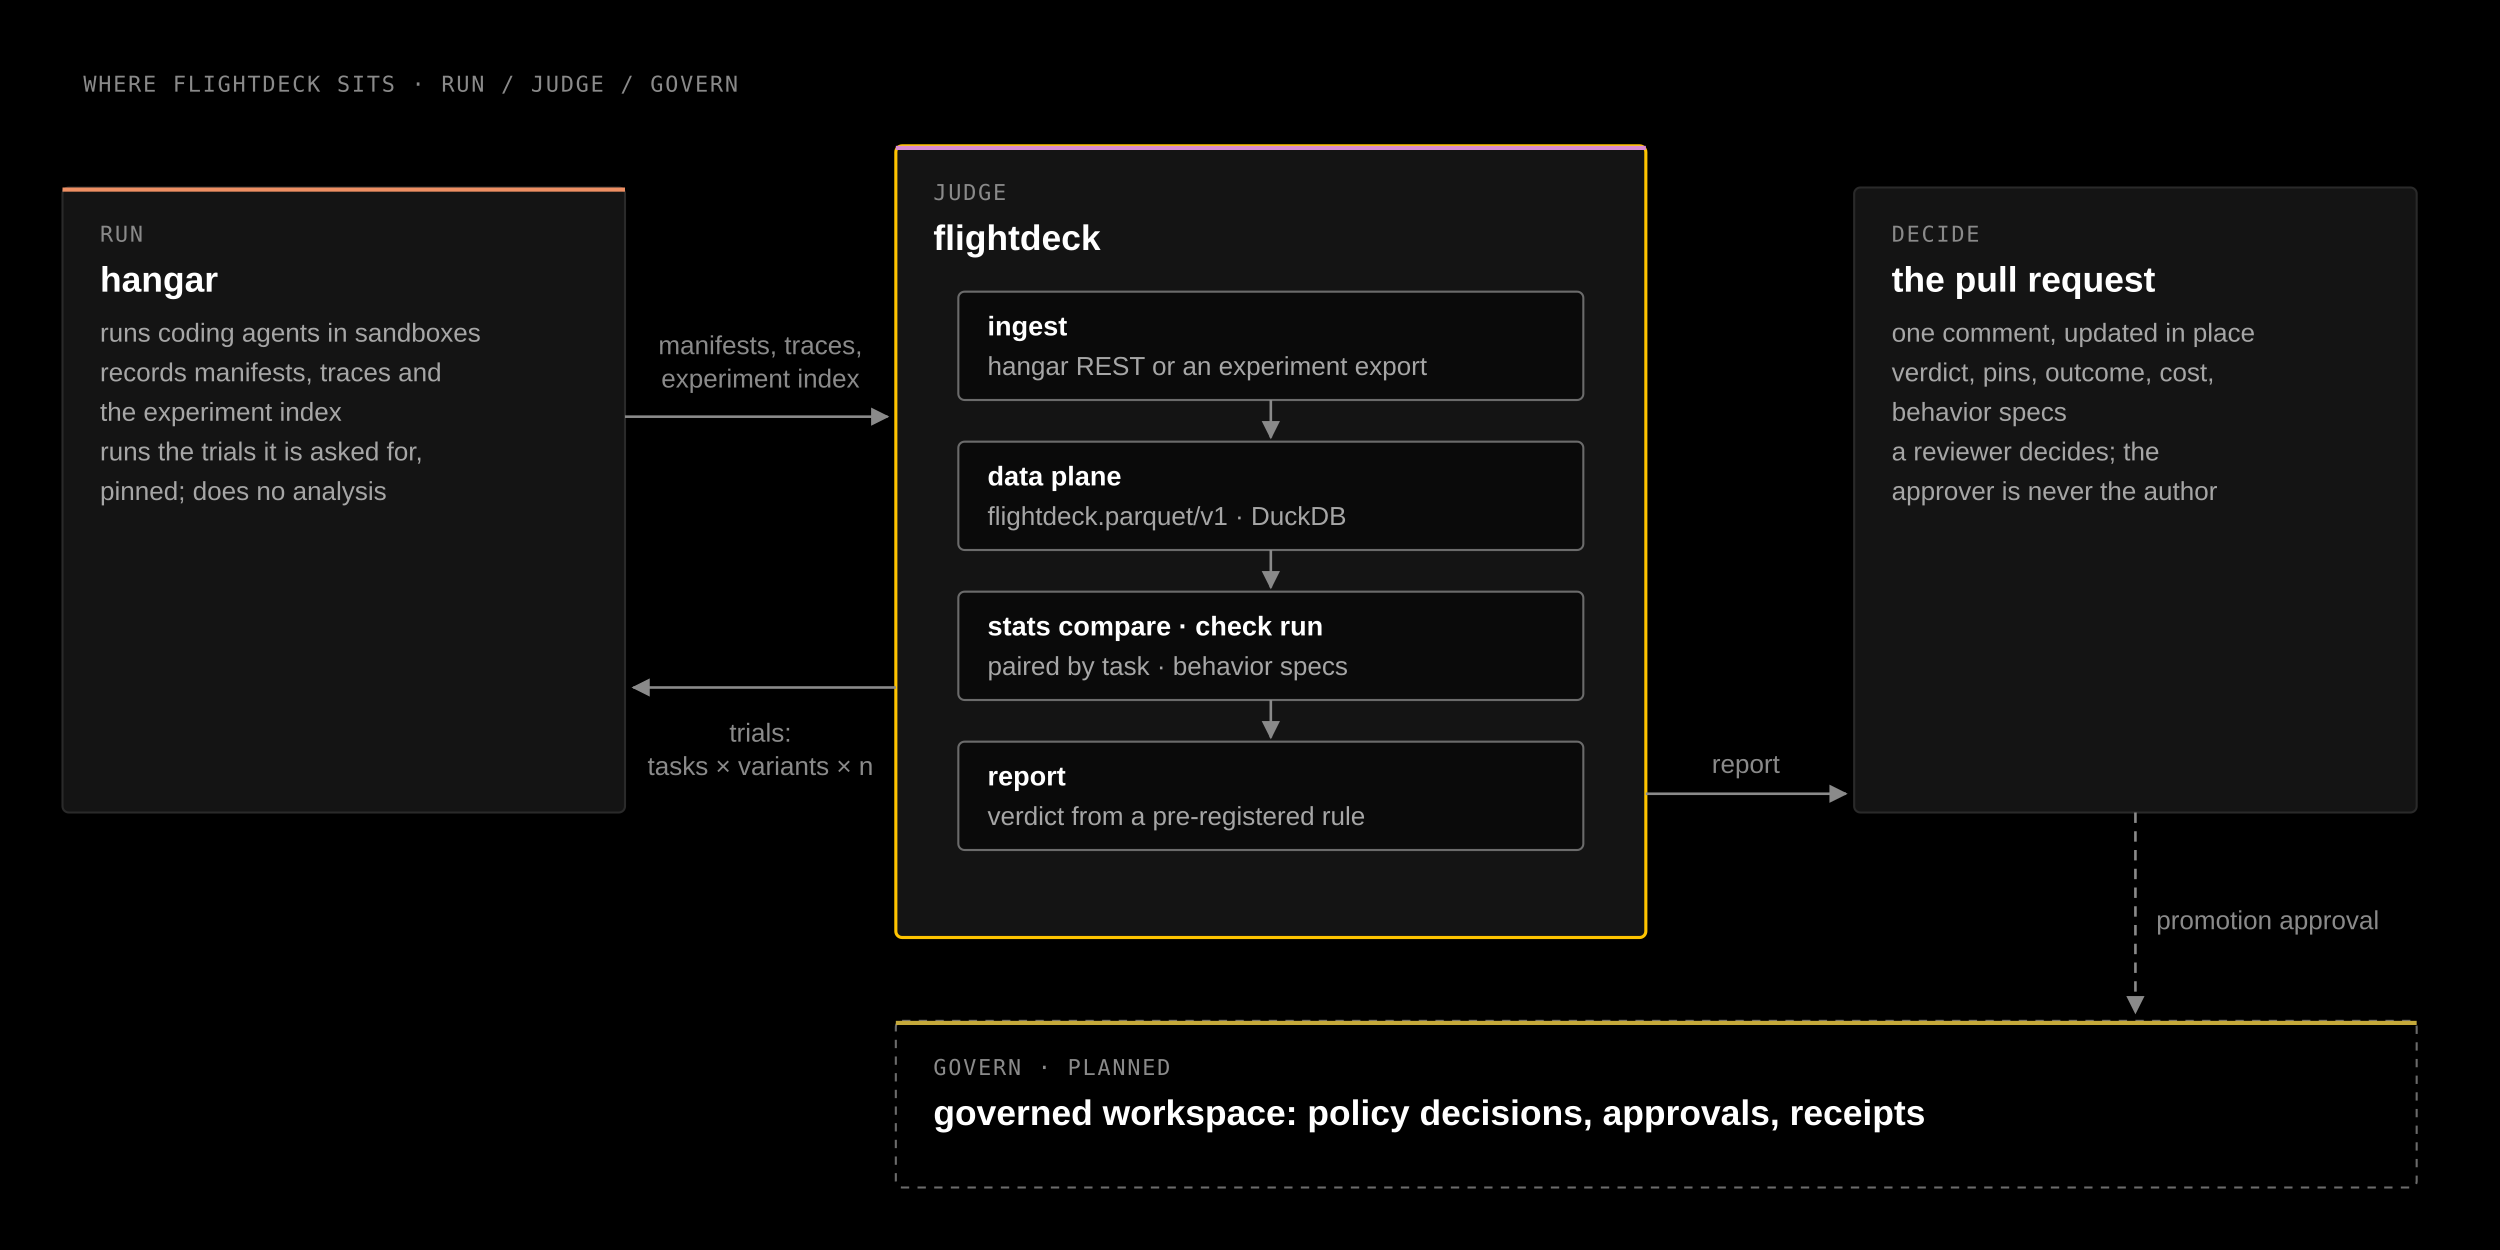
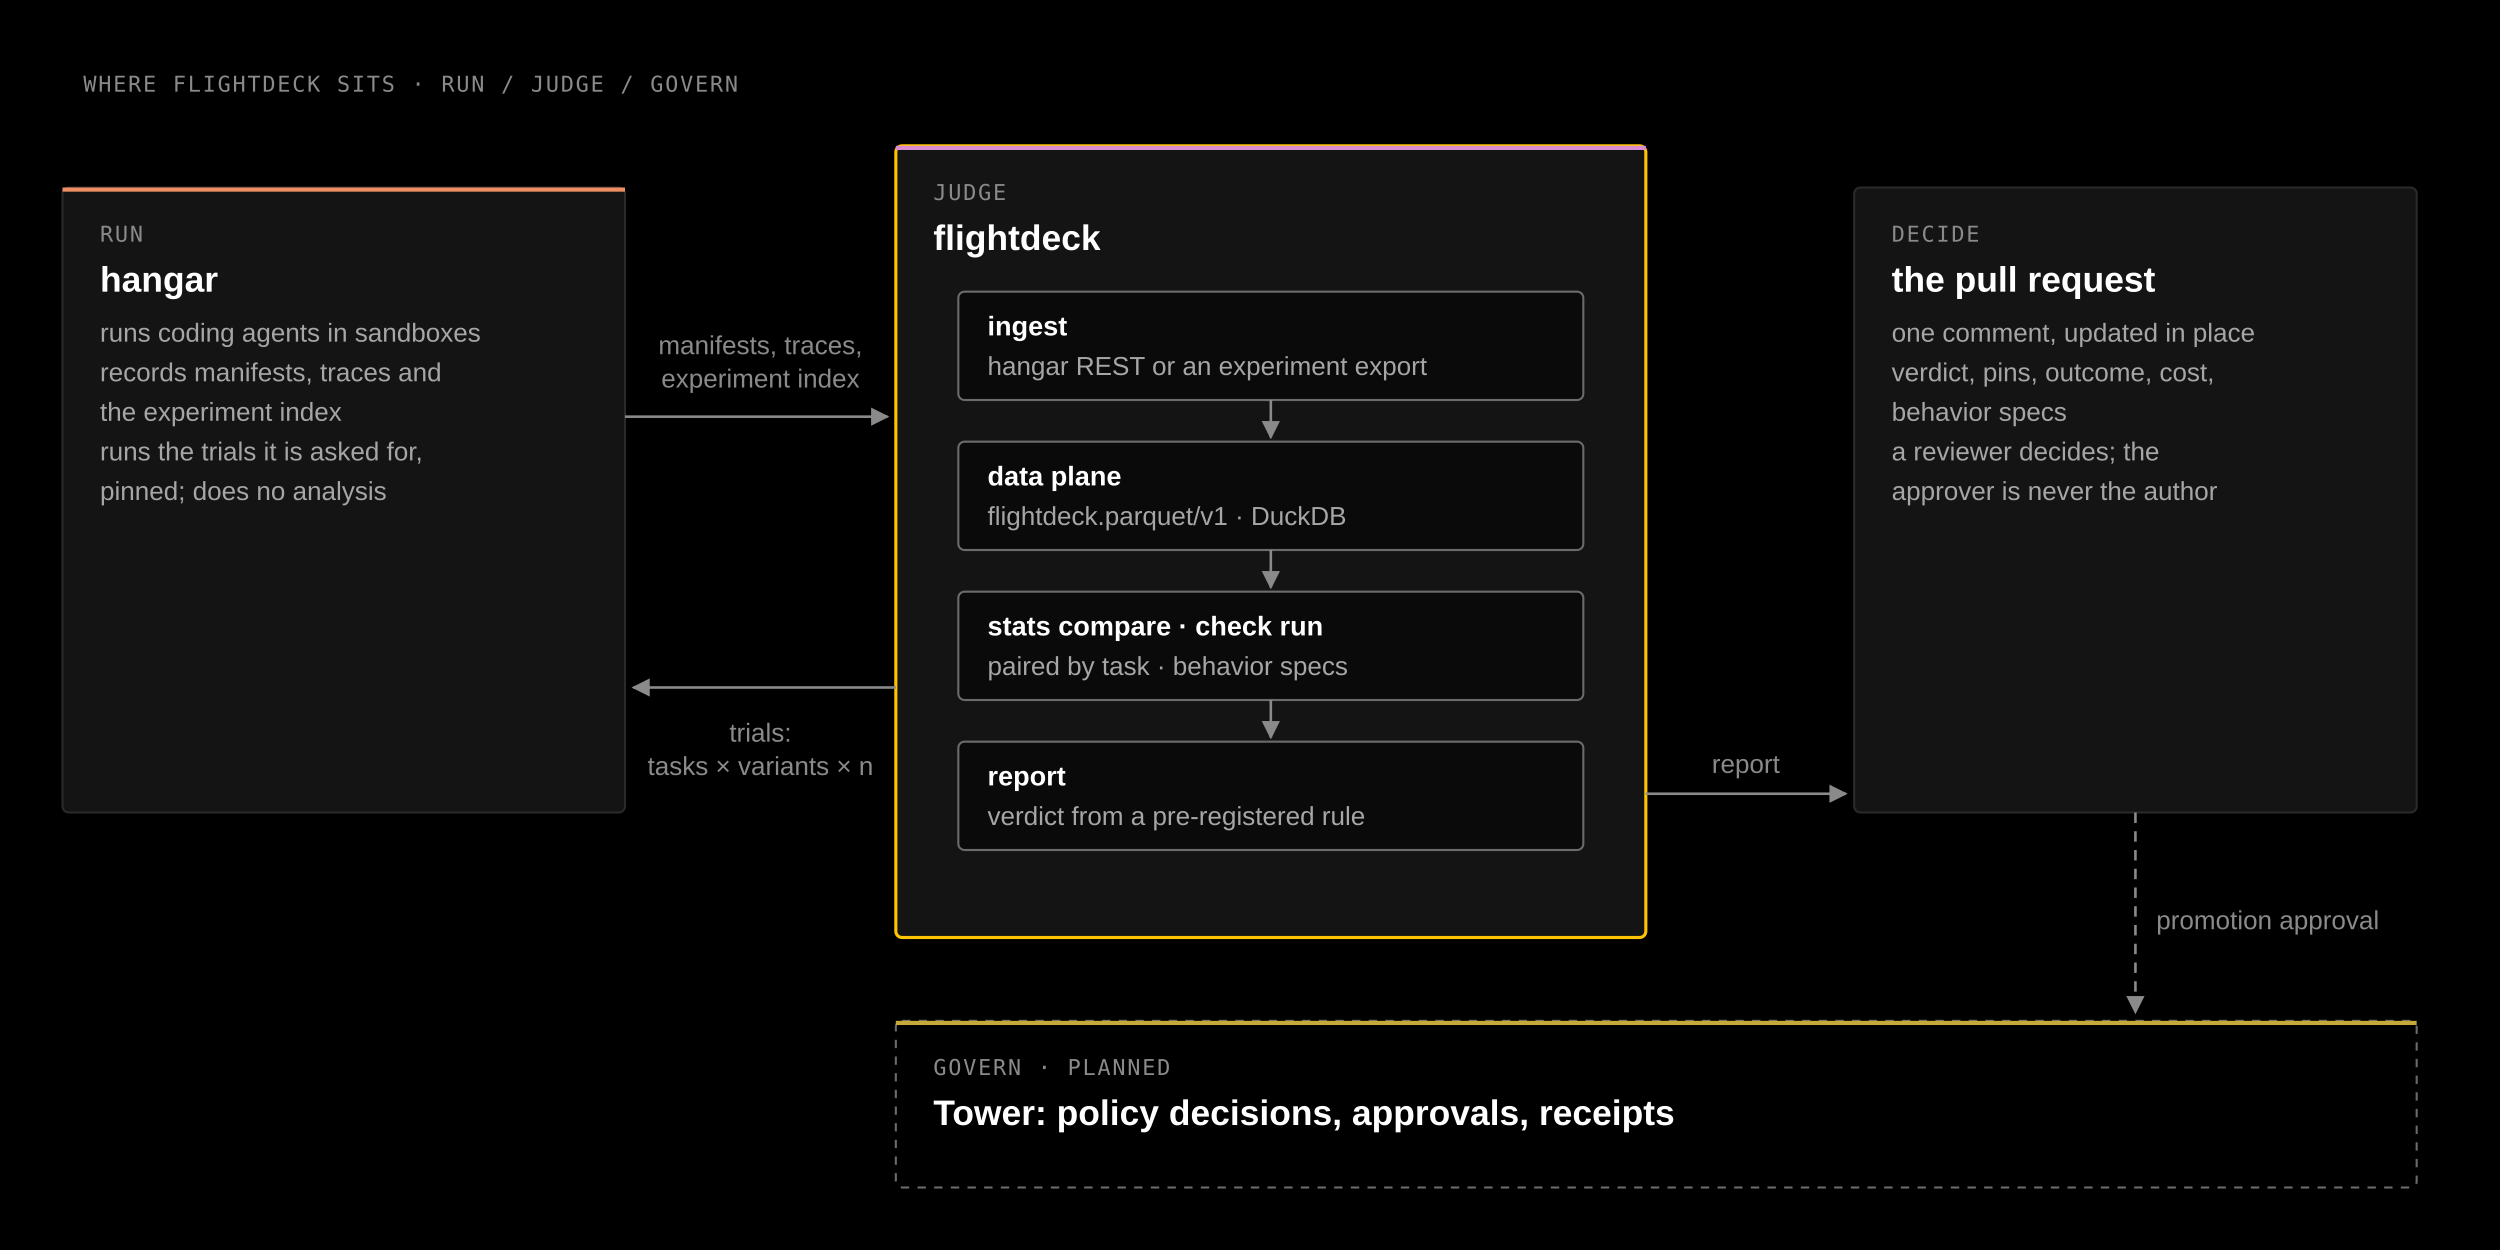
<svg xmlns="http://www.w3.org/2000/svg" class="fd-d" viewBox="0 0 1200 600" role="img" aria-label="Where flightdeck sits: hangar runs, flightdeck judges, the pull request decides">
  <style>.fd-d .n{font:700 17px Archivo,'Helvetica Neue',Arial,sans-serif;font-stretch:125%;fill:var(--af-fg, #FFFFFF)}.fd-d .s{font:700 13px Archivo,'Helvetica Neue',Arial,sans-serif;font-stretch:125%;fill:var(--af-fg, #FFFFFF)}.fd-d .b{font:400 12.5px 'Red Hat Text','Helvetica Neue',Arial,sans-serif;fill:var(--af-fg-muted, #A6A6A6)}.fd-d .e{font:400 12.5px 'Red Hat Text','Helvetica Neue',Arial,sans-serif;fill:var(--af-fg-subtle, #8A8A8A)}.fd-d .l{font:500 10.5px 'DM Mono',ui-monospace,Menlo,monospace;letter-spacing:.08em;fill:var(--af-fg-subtle, #8A8A8A)}.fd-d .edge{fill:none;stroke:var(--af-fg-subtle, #8A8A8A);stroke-width:1.25}.fd-d .plan{fill:none;stroke:var(--af-fg-subtle, #8A8A8A);stroke-width:1.25;stroke-dasharray:5 4}</style>
  <defs>
    <marker id="fd-arrow" viewBox="0 0 10 10" refX="9" refY="5" markerWidth="7" markerHeight="7" orient="auto-start-reverse">
      <path d="M0 0L10 5L0 10z" fill="var(--af-fg-subtle, #8A8A8A)" />
    </marker>
  </defs>
  <rect width="1200" height="600" fill="var(--af-canvas, #000000)" />
  <text class="l" x="40" y="44">WHERE FLIGHTDECK SITS · RUN / JUDGE / GOVERN</text>
  <rect x="30" y="90" width="270" height="300" rx="3" fill="var(--af-raised, #141414)" stroke="var(--af-line, #2A2A2A)" />
  <rect x="30" y="90" width="270" height="2" fill="var(--af-product-hangar, #EE8F63)" />
  <text class="l" x="48" y="116">RUN</text>
  <text class="n" x="48" y="140">hangar</text>
  <text class="b" x="48" y="164">runs coding agents in sandboxes</text>
  <text class="b" x="48" y="183">records manifests, traces and</text>
  <text class="b" x="48" y="202">the experiment index</text>
  <text class="b" x="48" y="221">runs the trials it is asked for,</text>
  <text class="b" x="48" y="240">pinned; does no analysis</text>
  <rect x="430" y="70" width="360" height="380" rx="3" fill="var(--af-raised, #141414)" stroke="var(--af-brand-line, #FFC400)" stroke-width="1.5" />
  <rect x="430" y="70" width="360" height="2" fill="var(--af-product-flightdeck, #D98CD2)" />
  <text class="l" x="448" y="96">JUDGE</text>
  <text class="n" x="448" y="120">flightdeck</text>
  <rect x="460" y="140" width="300" height="52" rx="3" fill="var(--af-surface, #0A0A0A)" stroke="var(--af-line-strong, #6B6B6B)" />
  <text class="s" x="474" y="161">ingest</text>
  <text class="b" x="474" y="180">hangar REST or an experiment export</text>
  <rect x="460" y="212" width="300" height="52" rx="3" fill="var(--af-surface, #0A0A0A)" stroke="var(--af-line-strong, #6B6B6B)" />
  <text class="s" x="474" y="233">data plane</text>
  <text class="b" x="474" y="252">flightdeck.parquet/v1 · DuckDB</text>
  <path class="edge" d="M610 192 V210" marker-end="url(#fd-arrow)" />
  <rect x="460" y="284" width="300" height="52" rx="3" fill="var(--af-surface, #0A0A0A)" stroke="var(--af-line-strong, #6B6B6B)" />
  <text class="s" x="474" y="305">stats compare · check run</text>
  <text class="b" x="474" y="324">paired by task · behavior specs</text>
  <path class="edge" d="M610 264 V282" marker-end="url(#fd-arrow)" />
  <rect x="460" y="356" width="300" height="52" rx="3" fill="var(--af-surface, #0A0A0A)" stroke="var(--af-line-strong, #6B6B6B)" />
  <text class="s" x="474" y="377">report</text>
  <text class="b" x="474" y="396">verdict from a pre-registered rule</text>
  <path class="edge" d="M610 336 V354" marker-end="url(#fd-arrow)" />
  <rect x="890" y="90" width="270" height="300" rx="3" fill="var(--af-raised, #141414)" stroke="var(--af-line, #2A2A2A)" />
  <text class="l" x="908" y="116">DECIDE</text>
  <text class="n" x="908" y="140">the pull request</text>
  <text class="b" x="908" y="164">one comment, updated in place</text>
  <text class="b" x="908" y="183">verdict, pins, outcome, cost,</text>
  <text class="b" x="908" y="202">behavior specs</text>
  <text class="b" x="908" y="221">a reviewer decides; the</text>
  <text class="b" x="908" y="240">approver is never the author</text>
  <path class="edge" d="M300 200 H426" marker-end="url(#fd-arrow)" />
  <text class="e" x="365" y="170" text-anchor="middle">manifests, traces,</text>
  <text class="e" x="365" y="186" text-anchor="middle">experiment index</text>
  <path class="edge" d="M430 330 H304" marker-end="url(#fd-arrow)" />
  <text class="e" x="365" y="356" text-anchor="middle">trials:</text>
  <text class="e" x="365" y="372" text-anchor="middle">tasks × variants × n</text>
  <path class="edge" d="M790 381 H886" marker-end="url(#fd-arrow)" />
  <text class="e" x="838" y="371" text-anchor="middle">report</text>
  <rect x="430" y="490" width="730" height="80" rx="3" fill="var(--af-raised, #141414)" stroke="var(--af-line-strong, #6B6B6B)" stroke-dasharray="4 4" fill-opacity="0" />
  <rect x="430" y="490" width="730" height="2" fill="var(--af-product-tower, #C5A93B)" />
  <text class="l" x="448" y="516">GOVERN · PLANNED</text>
-   <text class="n" x="448" y="540">governed workspace: policy decisions, approvals, receipts</text>
+   <text class="n" x="448" y="540">Tower: policy decisions, approvals, receipts</text>
  <path class="plan" d="M1025 390 V486" marker-end="url(#fd-arrow)" />
  <text class="e" x="1035" y="446" text-anchor="start">promotion approval</text>
</svg>
